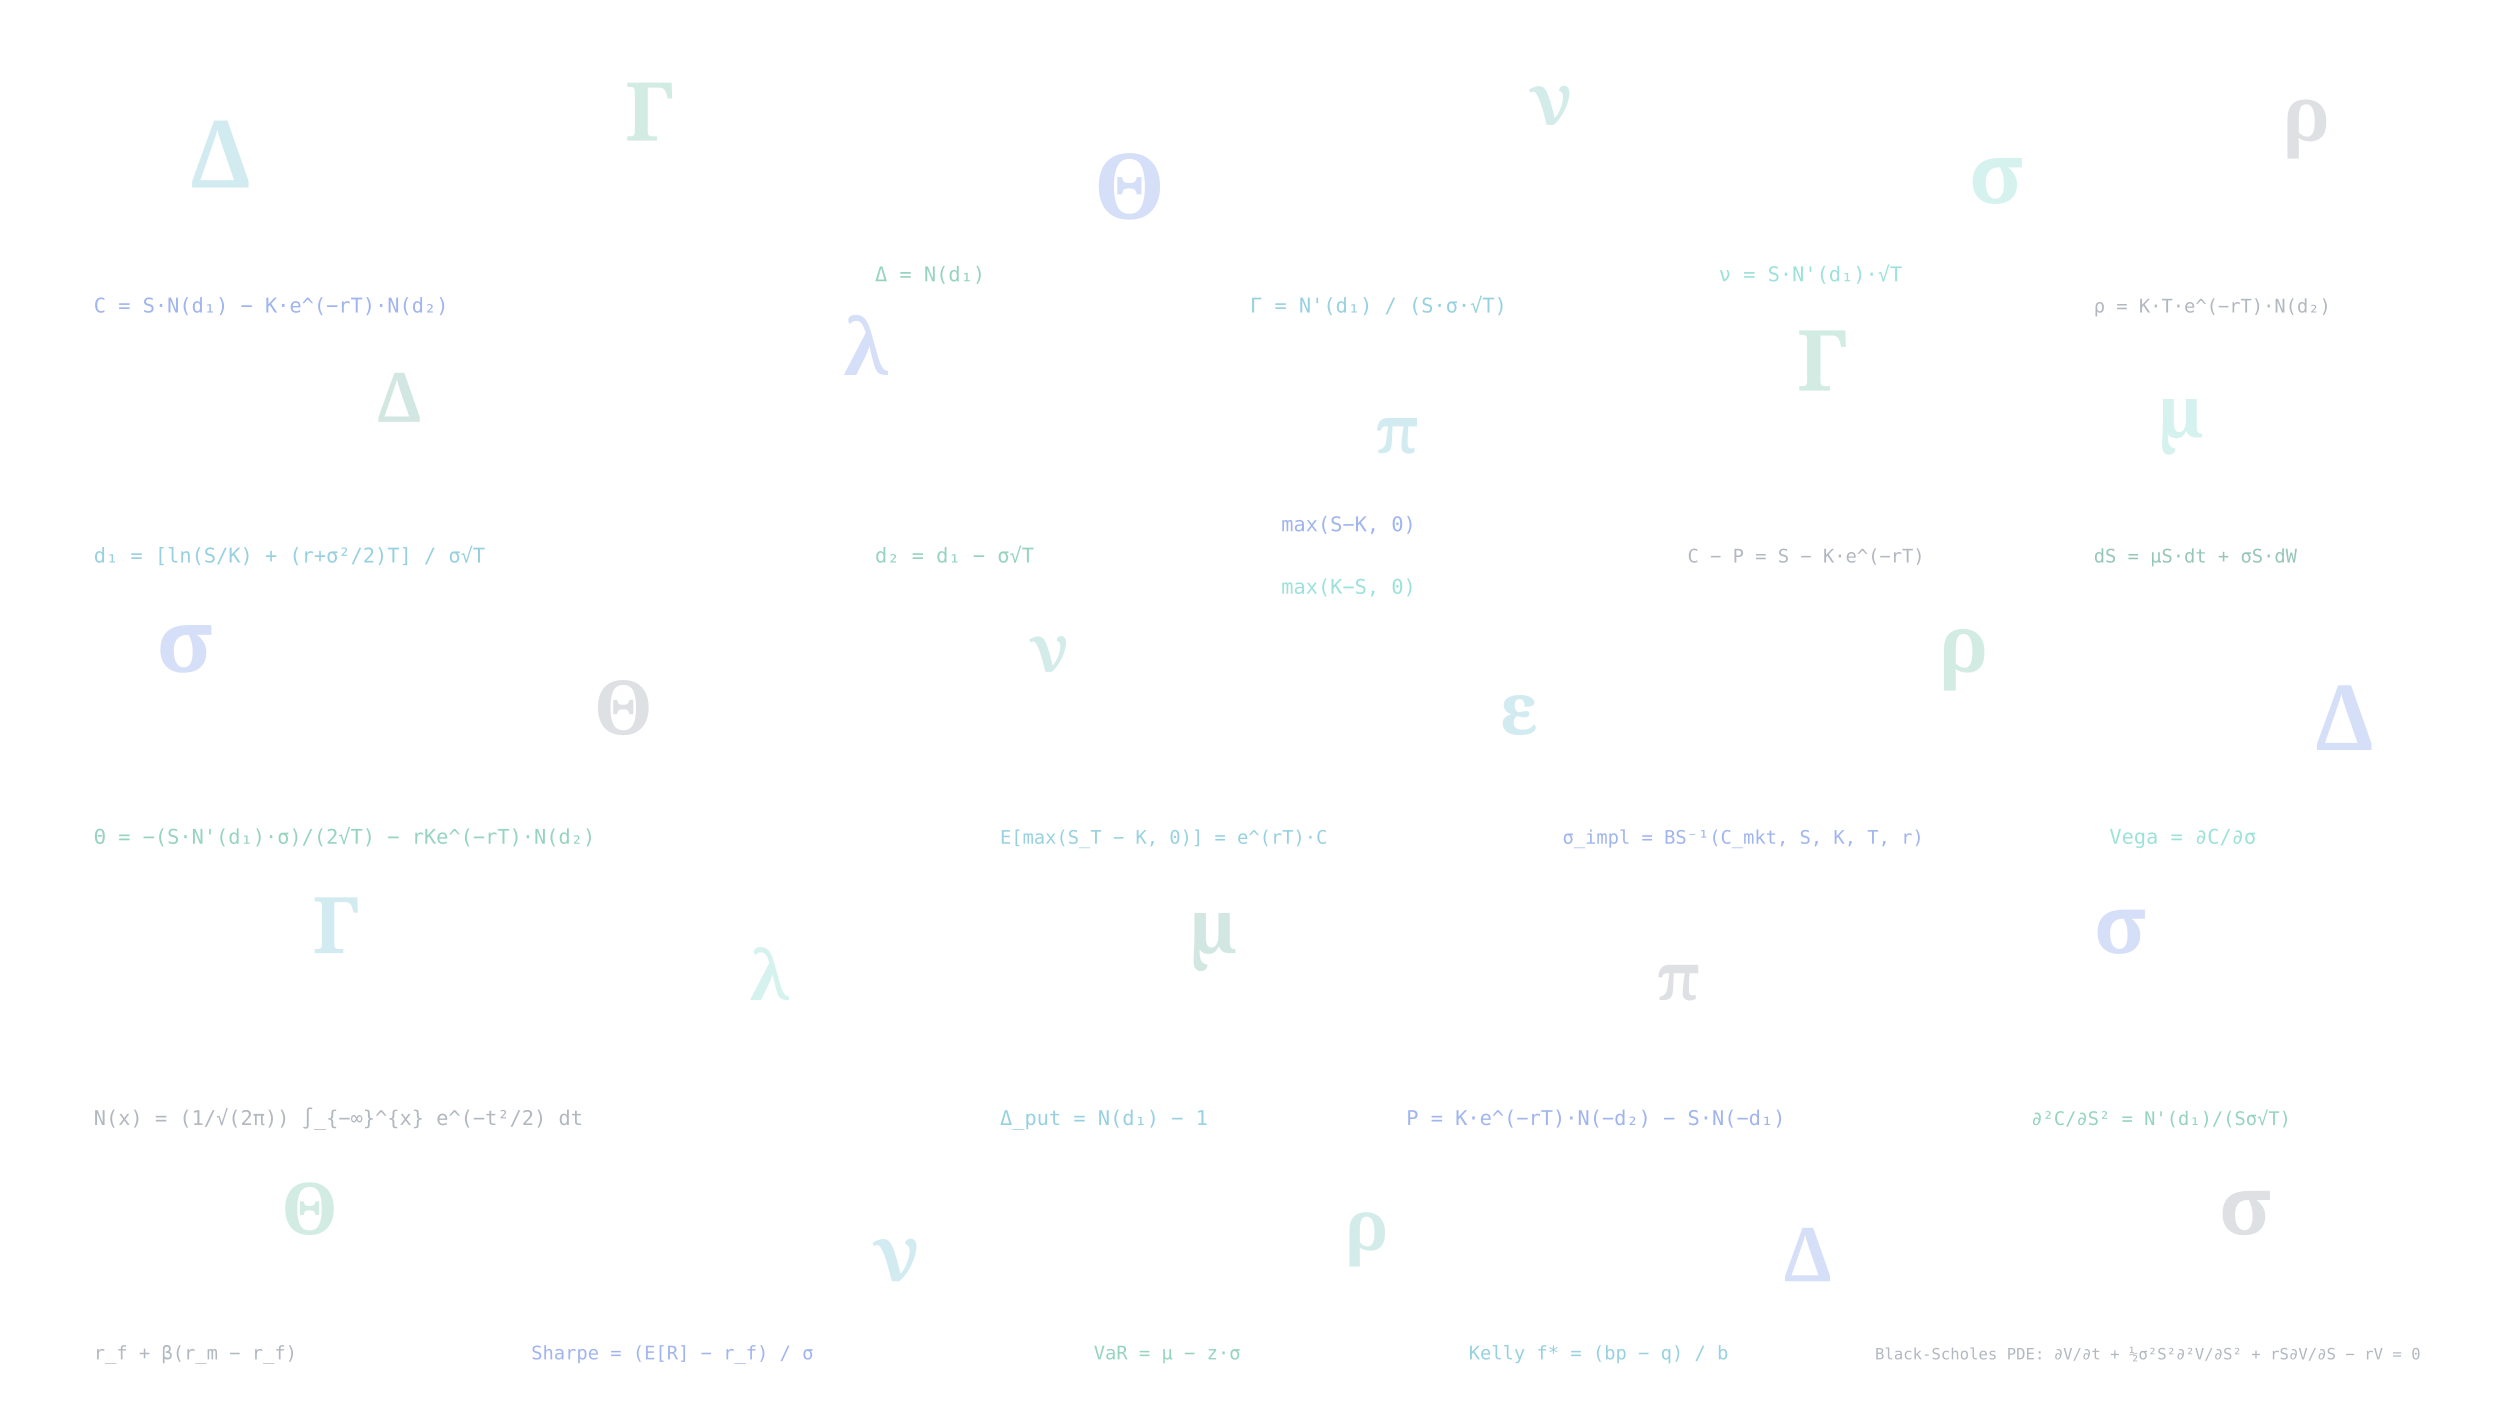
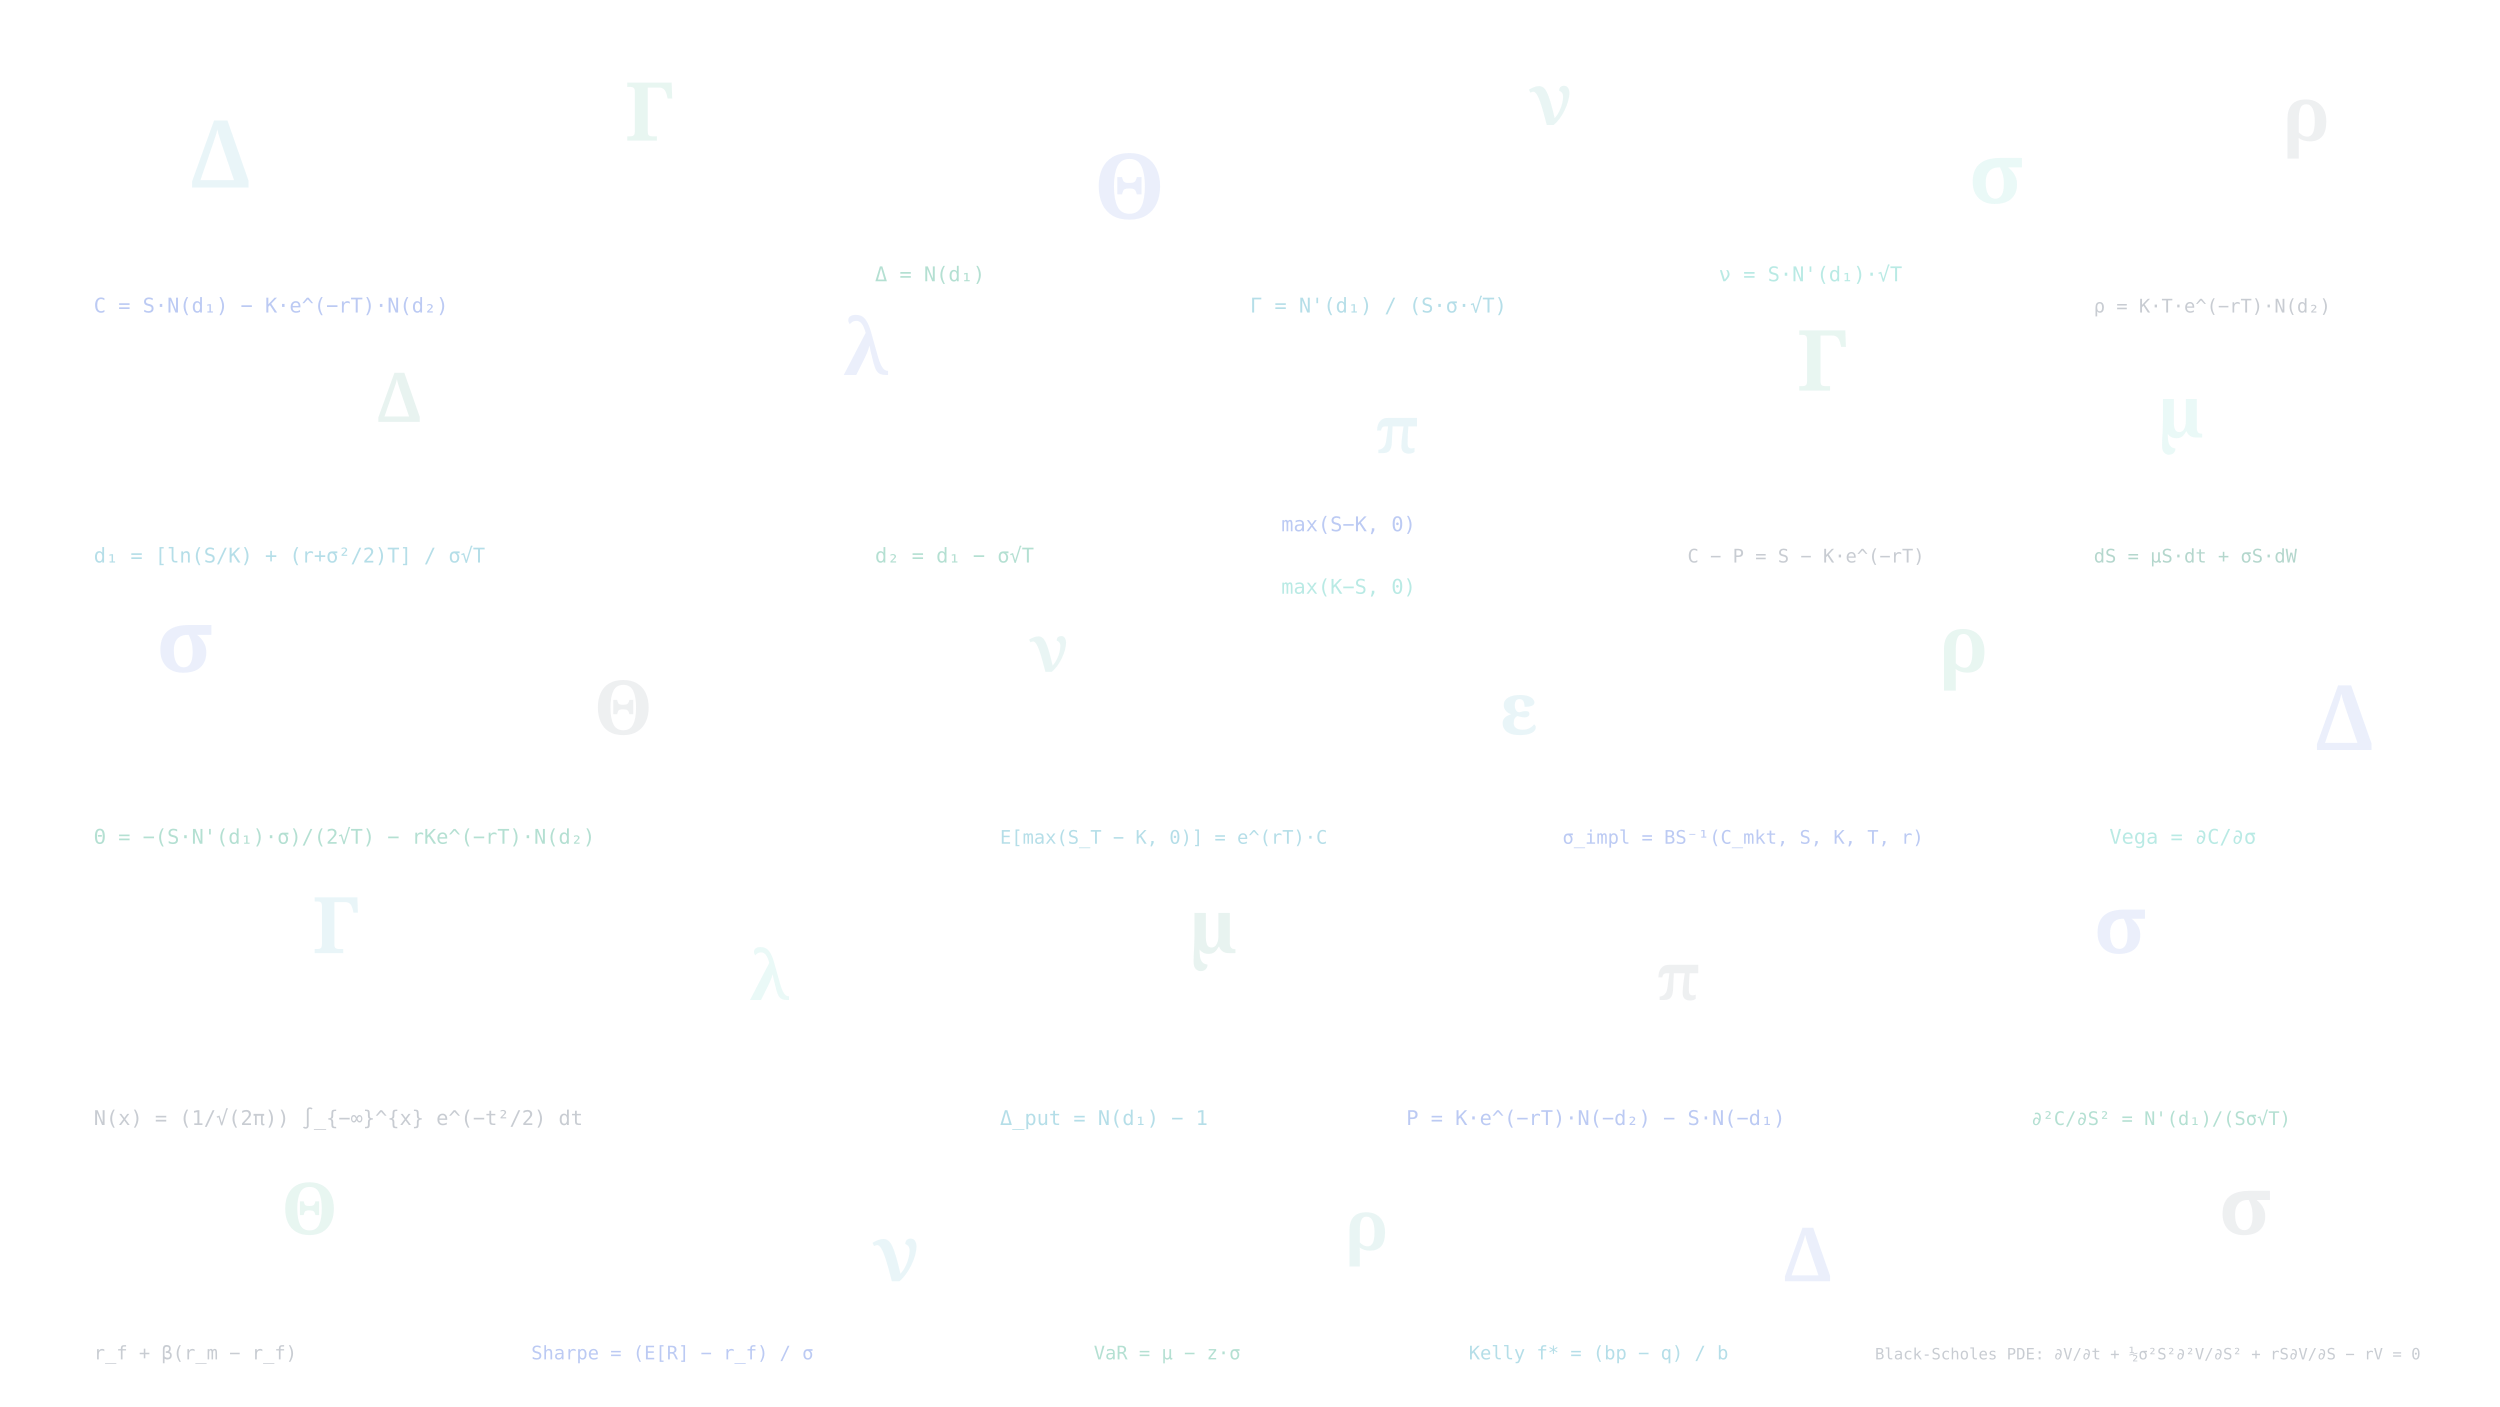
<svg xmlns="http://www.w3.org/2000/svg" viewBox="0 0 1600 900" preserveAspectRatio="xMidYMid slice">
-   <g font-family="Space Grotesk, serif" opacity="0.18" font-weight="700">
+   <g font-family="Space Grotesk, serif" opacity="0.09" font-weight="600">
    <text x="120" y="120" font-size="60" fill="#0891b2">Δ</text>
    <text x="400" y="90" font-size="52" fill="#059669">Γ</text>
    <text x="700" y="140" font-size="58" fill="#1d4ed8">Θ</text>
    <text x="980" y="80" font-size="46" fill="#0d9488">ν</text>
    <text x="1260" y="130" font-size="54" fill="#14b8a6">σ</text>
    <text x="1460" y="90" font-size="48" fill="#475569">ρ</text>
    <text x="240" y="270" font-size="44" fill="#047857">Δ</text>
    <text x="540" y="240" font-size="50" fill="#1d4ed8">λ</text>
    <text x="880" y="290" font-size="42" fill="#0891b2">π</text>
    <text x="1150" y="250" font-size="54" fill="#059669">Γ</text>
    <text x="1380" y="280" font-size="46" fill="#14b8a6">μ</text>
    <text x="100" y="430" font-size="56" fill="#1d4ed8">σ</text>
    <text x="380" y="470" font-size="48" fill="#475569">Θ</text>
    <text x="660" y="430" font-size="42" fill="#0d9488">ν</text>
    <text x="960" y="470" font-size="46" fill="#0891b2">ε</text>
    <text x="1240" y="430" font-size="50" fill="#059669">ρ</text>
    <text x="1480" y="480" font-size="58" fill="#1d4ed8">Δ</text>
    <text x="200" y="610" font-size="50" fill="#0891b2">Γ</text>
    <text x="480" y="640" font-size="44" fill="#14b8a6">λ</text>
    <text x="760" y="610" font-size="48" fill="#047857">μ</text>
    <text x="1060" y="640" font-size="42" fill="#475569">π</text>
    <text x="1340" y="610" font-size="52" fill="#1d4ed8">σ</text>
    <text x="180" y="790" font-size="46" fill="#059669">Θ</text>
    <text x="560" y="820" font-size="50" fill="#0891b2">ν</text>
    <text x="860" y="800" font-size="44" fill="#0d9488">ρ</text>
    <text x="1140" y="820" font-size="48" fill="#1d4ed8">Δ</text>
    <text x="1420" y="790" font-size="52" fill="#475569">σ</text>
  </g>
-   <g font-family="JetBrains Mono, monospace" opacity="0.42">
+   <g font-family="JetBrains Mono, monospace" opacity="0.30">
    <text x="60" y="200" font-size="13" fill="#1d4ed8">C = S·N(d₁) − K·e^(−rT)·N(d₂)</text>
    <text x="560" y="180" font-size="13" fill="#059669">Δ = N(d₁)</text>
    <text x="800" y="200" font-size="13" fill="#0891b2">Γ = N'(d₁) / (S·σ·√T)</text>
    <text x="1100" y="180" font-size="13" fill="#14b8a6">ν = S·N'(d₁)·√T</text>
    <text x="1340" y="200" font-size="12" fill="#475569">ρ = K·T·e^(−rT)·N(d₂)</text>
    <text x="60" y="360" font-size="13" fill="#0891b2">d₁ = [ln(S/K) + (r+σ²/2)T] / σ√T</text>
    <text x="560" y="360" font-size="13" fill="#059669">d₂ = d₁ − σ√T</text>
    <text x="820" y="340" font-size="13" fill="#1d4ed8">max(S−K, 0)</text>
    <text x="820" y="380" font-size="13" fill="#14b8a6">max(K−S, 0)</text>
    <text x="1080" y="360" font-size="12" fill="#475569">C − P = S − K·e^(−rT)</text>
    <text x="1340" y="360" font-size="12" fill="#047857">dS = μS·dt + σS·dW</text>
    <text x="60" y="540" font-size="13" fill="#059669">Θ = −(S·N'(d₁)·σ)/(2√T) − rKe^(−rT)·N(d₂)</text>
    <text x="640" y="540" font-size="12" fill="#0891b2">E[max(S_T − K, 0)] = e^(rT)·C</text>
    <text x="1000" y="540" font-size="12" fill="#1d4ed8">σ_impl = BS⁻¹(C_mkt, S, K, T, r)</text>
    <text x="1350" y="540" font-size="13" fill="#14b8a6">Vega = ∂C/∂σ</text>
    <text x="60" y="720" font-size="13" fill="#475569">N(x) = (1/√(2π)) ∫_{−∞}^{x} e^(−t²/2) dt</text>
    <text x="640" y="720" font-size="13" fill="#0891b2">Δ_put = N(d₁) − 1</text>
    <text x="900" y="720" font-size="13" fill="#1d4ed8">P = K·e^(−rT)·N(−d₂) − S·N(−d₁)</text>
    <text x="1300" y="720" font-size="12" fill="#059669">∂²C/∂S² = N'(d₁)/(Sσ√T)</text>
    <text x="60" y="870" font-size="12" fill="#475569">r_f + β(r_m − r_f)</text>
    <text x="340" y="870" font-size="12" fill="#1d4ed8">Sharpe = (E[R] − r_f) / σ</text>
    <text x="700" y="870" font-size="12" fill="#059669">VaR = μ − z·σ</text>
    <text x="940" y="870" font-size="12" fill="#0891b2">Kelly f* = (bp − q) / b</text>
    <text x="1200" y="870" font-size="10" fill="#475569">Black-Scholes PDE: ∂V/∂t + ½σ²S²∂²V/∂S² + rS∂V/∂S − rV = 0</text>
  </g>
</svg>
